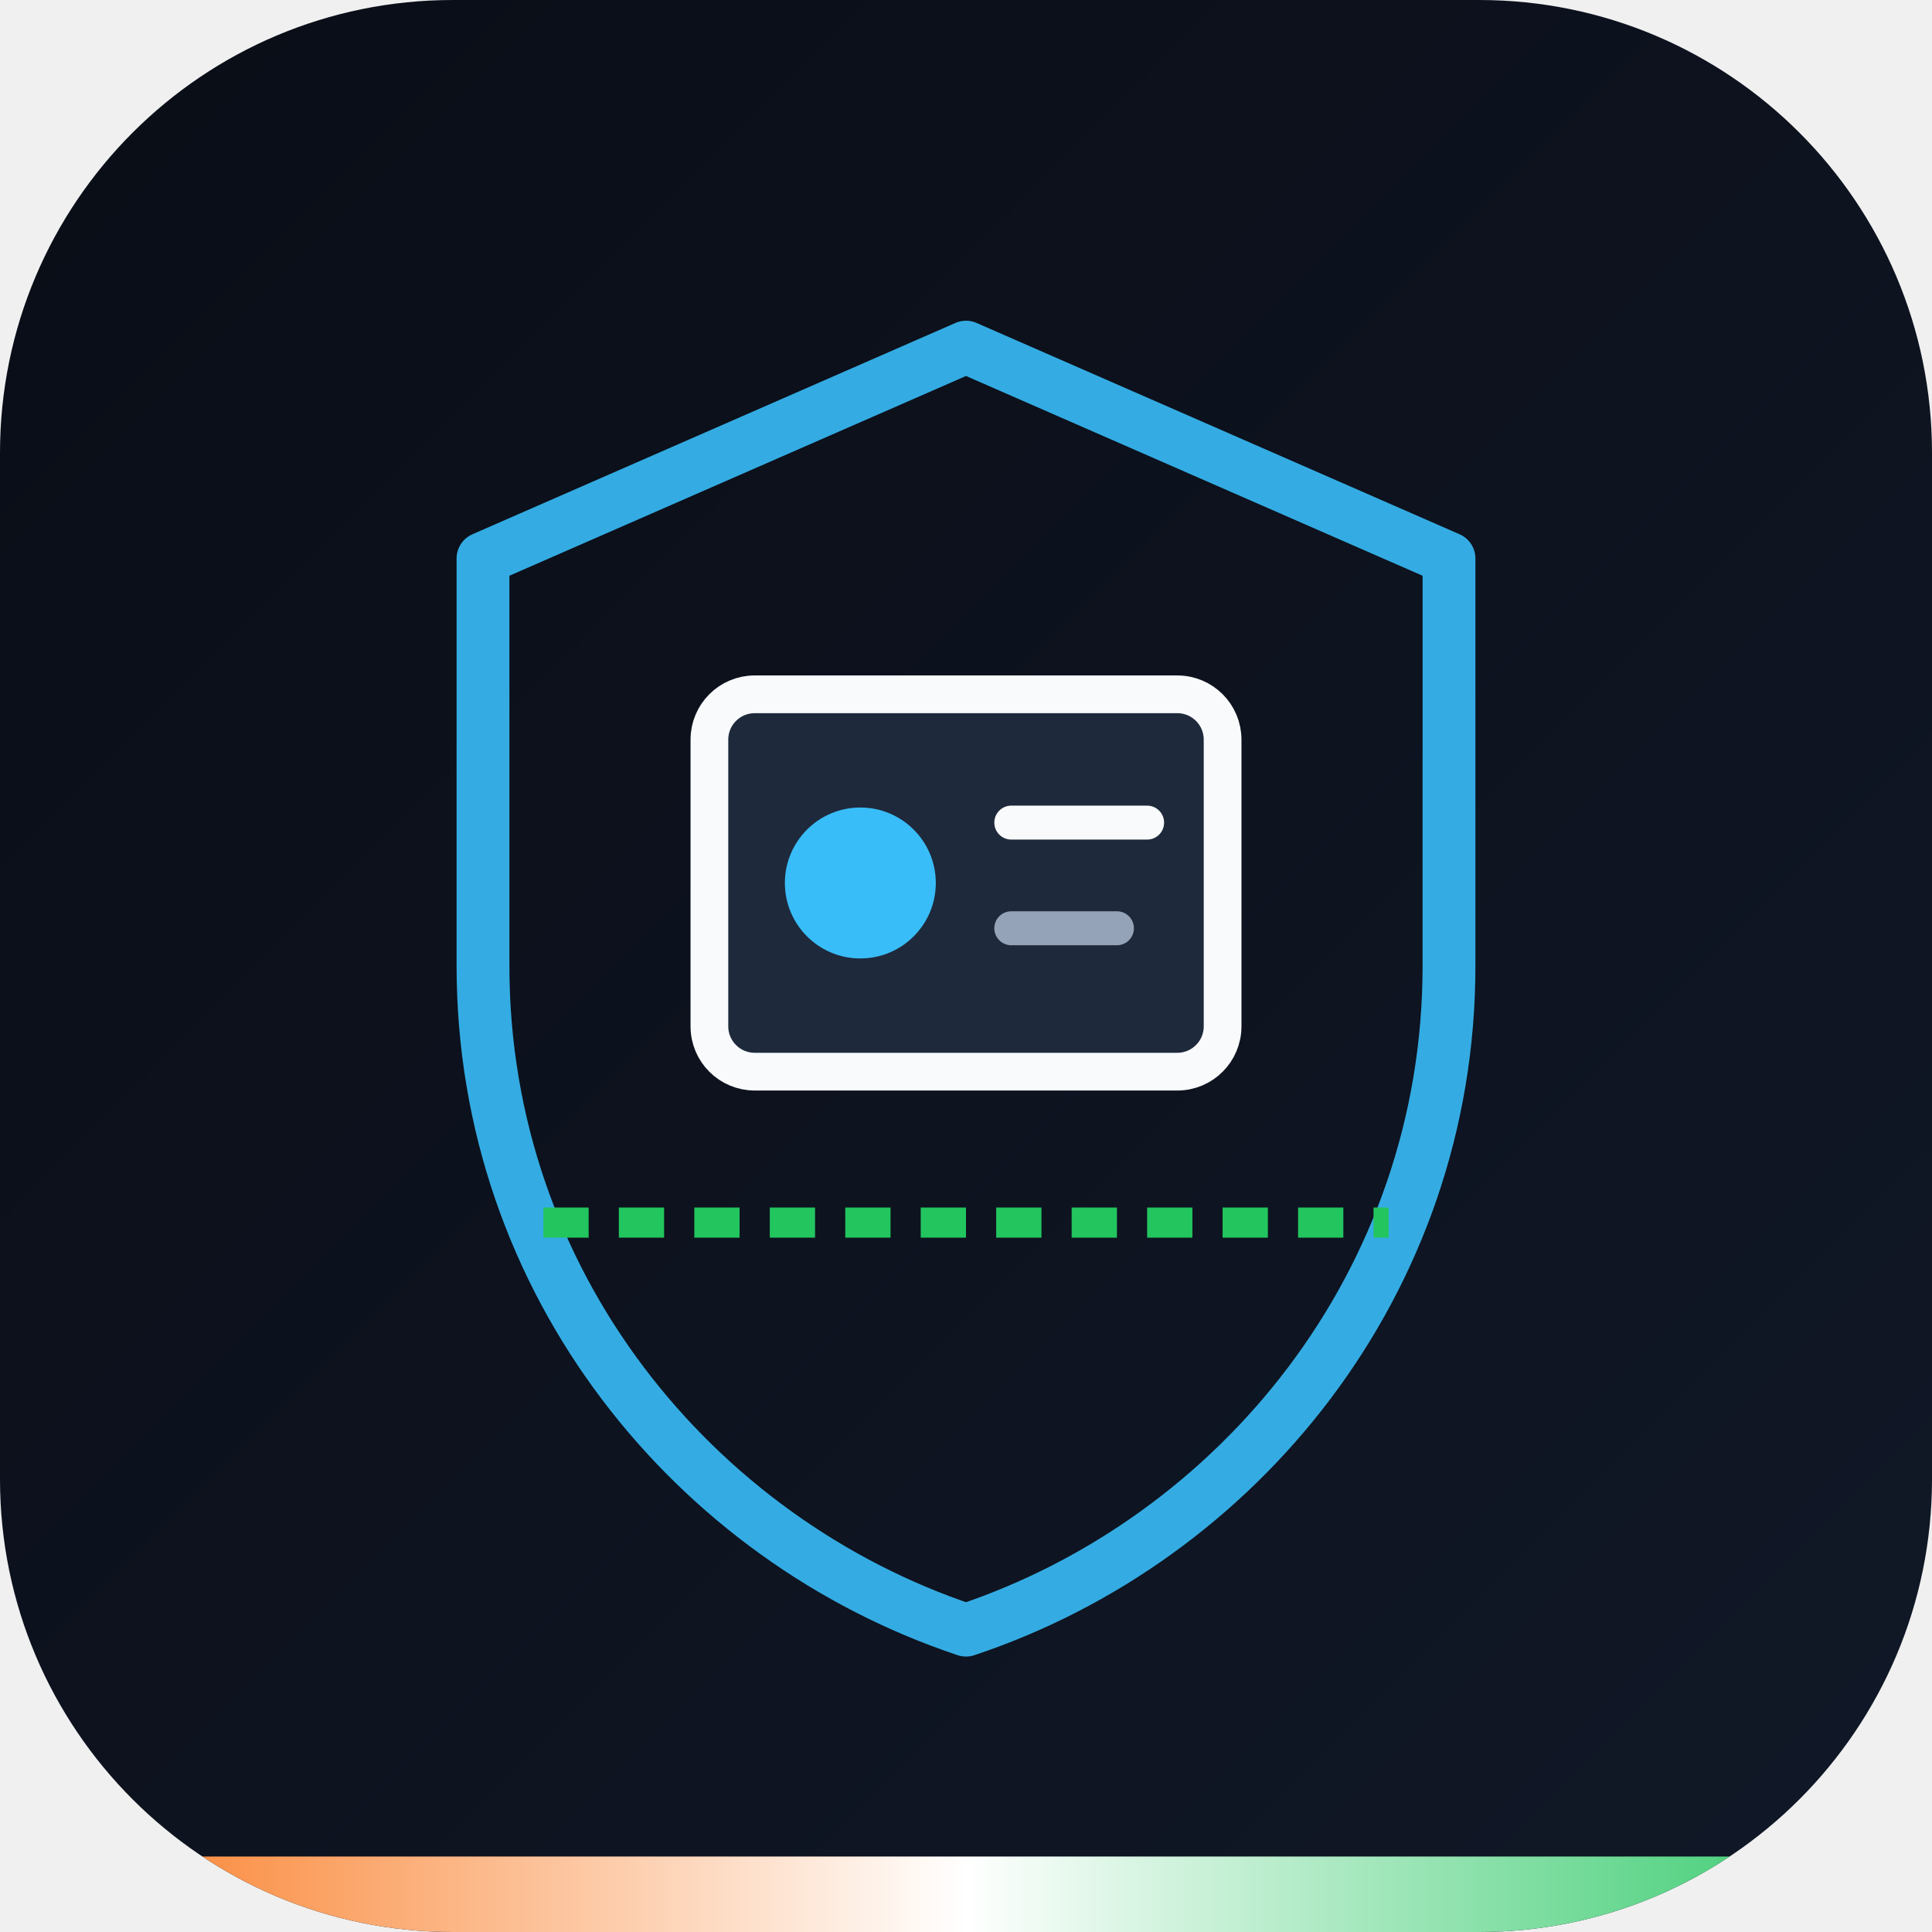
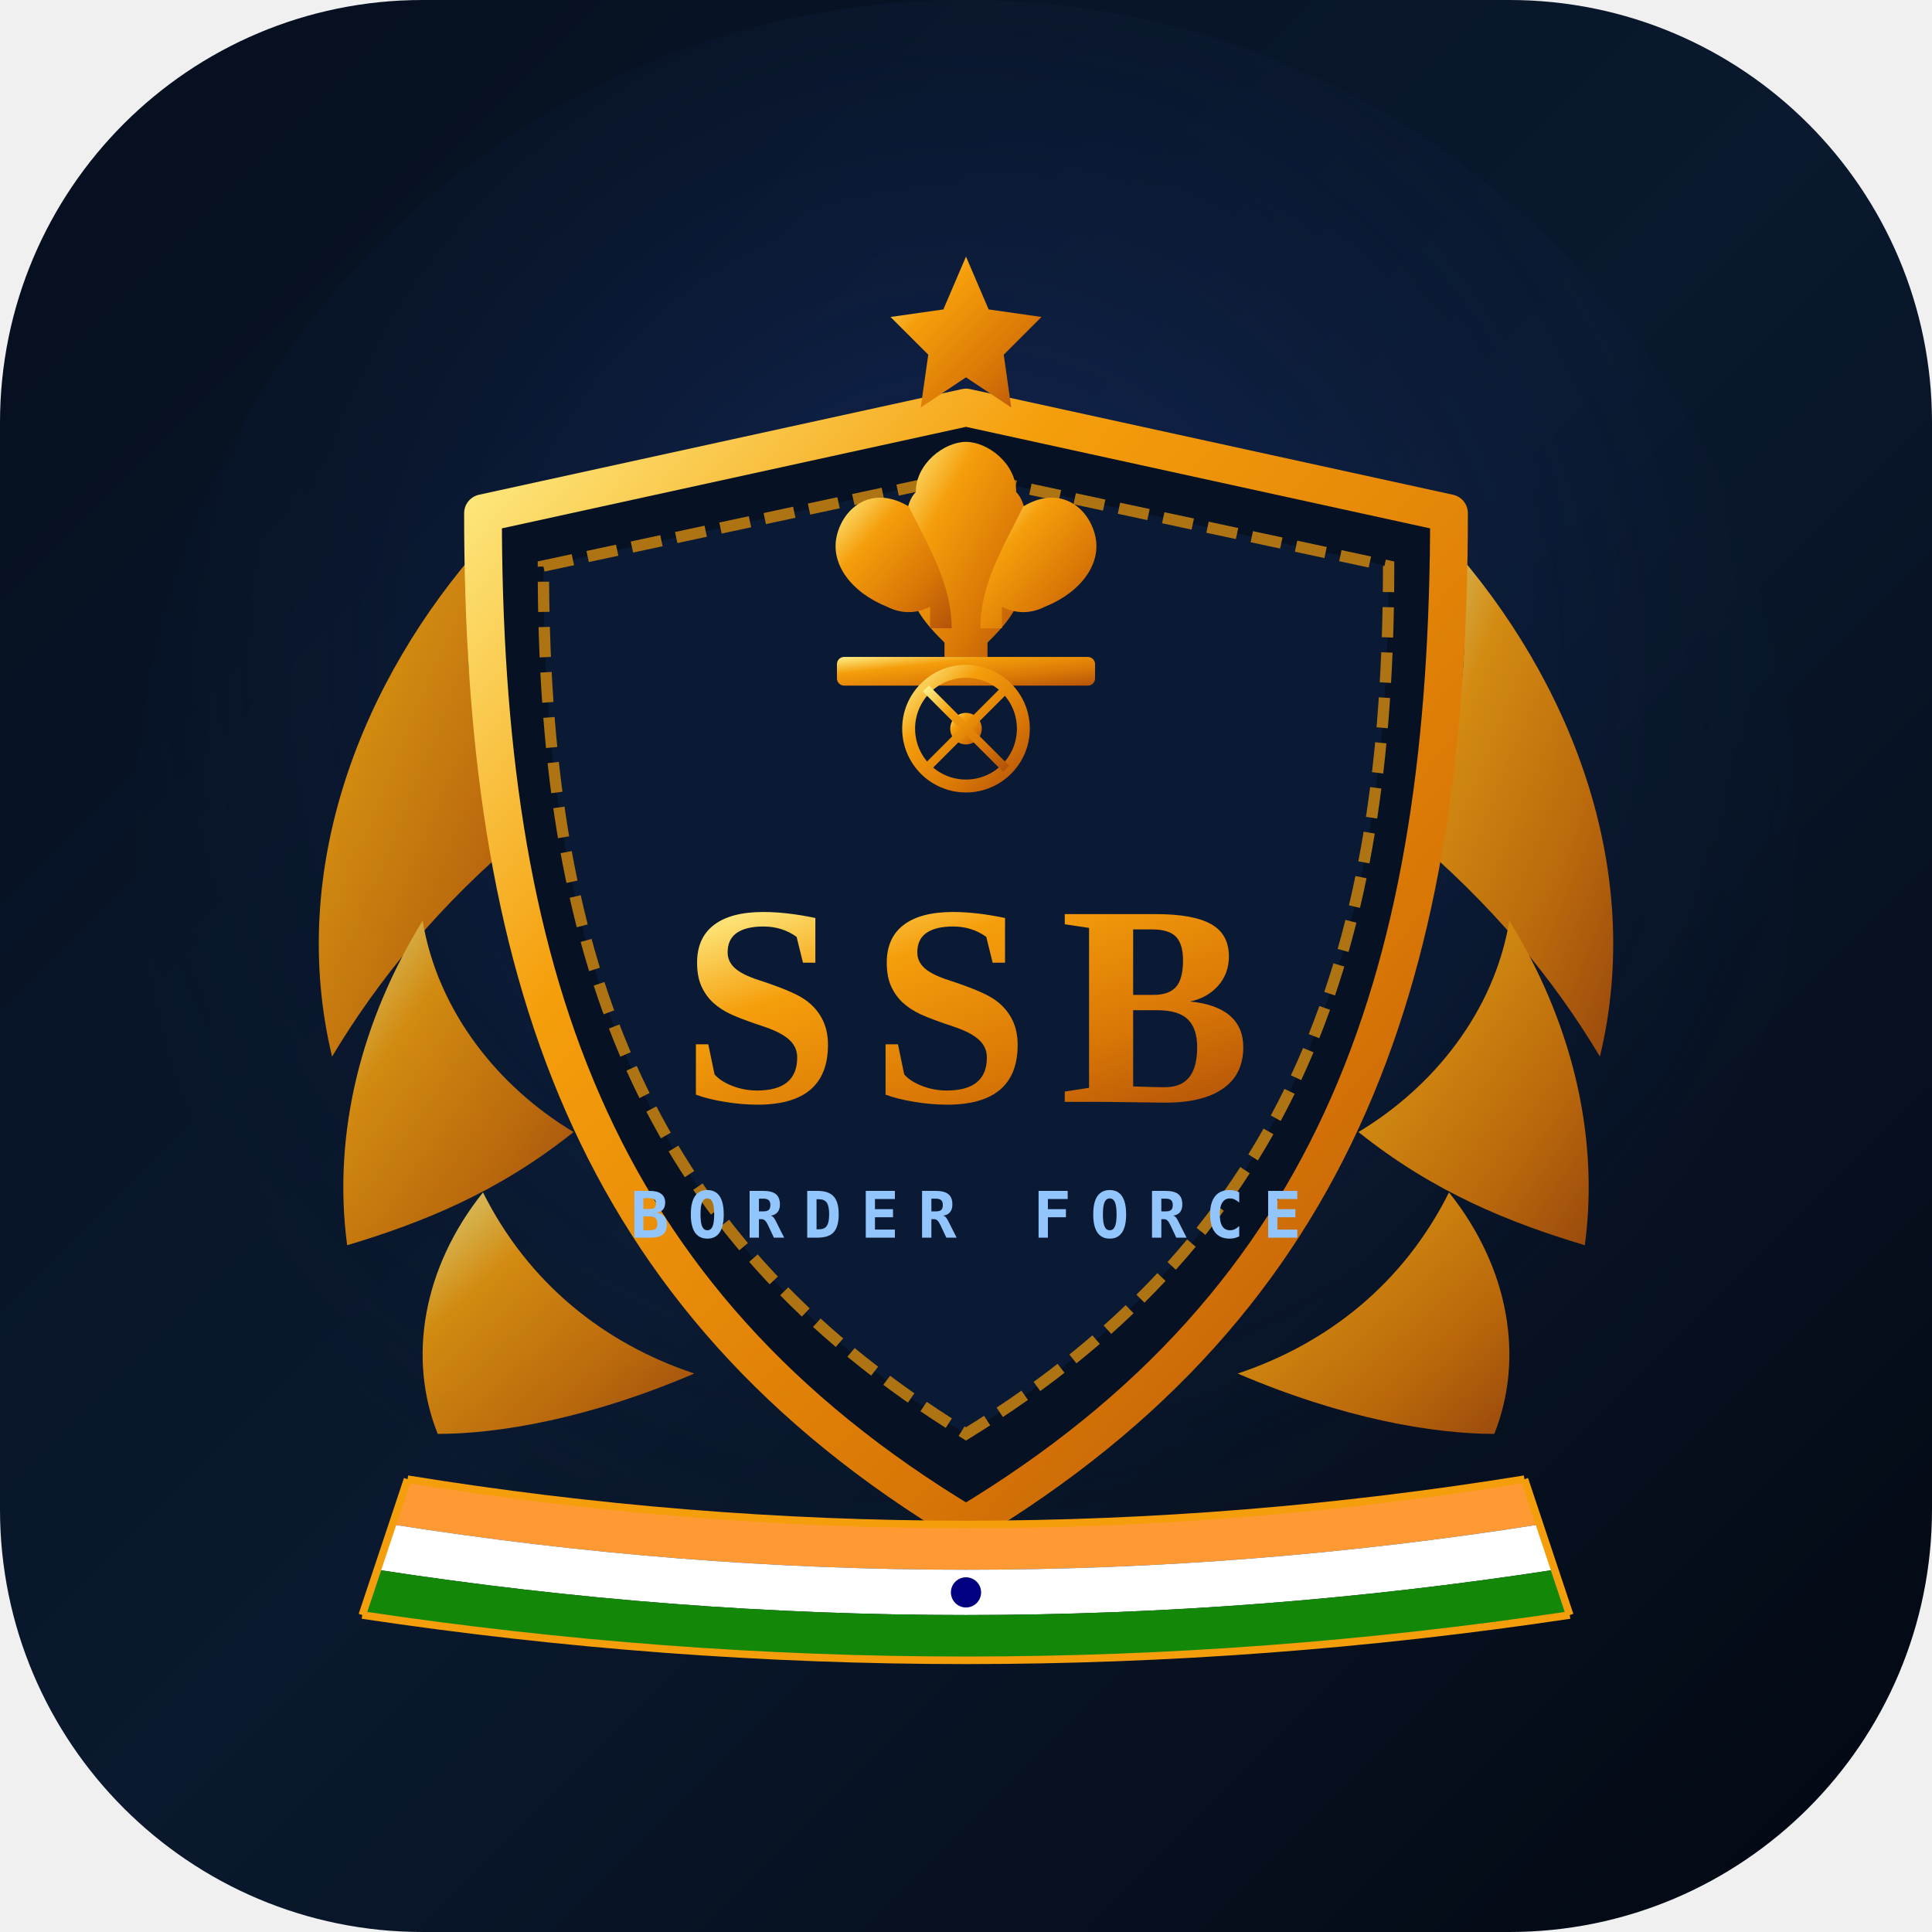
<svg xmlns="http://www.w3.org/2000/svg" viewBox="0 0 256 256" width="256" height="256">
  <defs>
    <clipPath id="squircle-ssb">
-       <rect x="0" y="0" width="256" height="256" rx="60" ry="60" />
+       <rect x="0" y="0" width="256" height="256" rx="56" ry="56" />
    </clipPath>
-     <linearGradient id="ssb-bg" x1="0%" y1="0%" x2="100%" y2="100%">
-       <stop offset="0%" stop-color="#090d16" />
-       <stop offset="100%" stop-color="#111827" />
+     <linearGradient id="gold-grad" x1="0%" y1="0%" x2="100%" y2="100%">
+       <stop offset="0%" stop-color="#fef08a" />
+       <stop offset="30%" stop-color="#f59e0b" />
+       <stop offset="70%" stop-color="#d97706" />
+       <stop offset="100%" stop-color="#b45309" />
    </linearGradient>
-     <linearGradient id="ssb-accent" x1="0%" y1="0%" x2="100%" y2="0%">
-       <stop offset="0%" stop-color="#f97316" />
-       <stop offset="50%" stop-color="#ffffff" />
-       <stop offset="100%" stop-color="#22c55e" />
+     <linearGradient id="navy-bg" x1="0%" y1="0%" x2="100%" y2="100%">
+       <stop offset="0%" stop-color="#050e1d" />
+       <stop offset="50%" stop-color="#0a192f" />
+       <stop offset="100%" stop-color="#030811" />
    </linearGradient>
+     <radialGradient id="shield-glow" cx="50%" cy="40%" r="60%">
+       <stop offset="0%" stop-color="#1e3a8a" stop-opacity="0.5" />
+       <stop offset="100%" stop-color="#0a192f" stop-opacity="0" />
+     </radialGradient>
  </defs>
  <g clip-path="url(#squircle-ssb)">
-     <rect width="256" height="256" fill="url(#ssb-bg)" />
-     <path d="M128 46 L192 74 V128 C192 170 164 204 128 216 C92 204 64 170 64 128 V74 Z" fill="none" stroke="#38bdf8" stroke-width="7" stroke-linejoin="round" opacity="0.9" />
-     <rect x="94" y="92" width="68" height="50" rx="6" fill="#1e293b" stroke="#f8fafc" stroke-width="5" />
-     <circle cx="114" cy="117" r="10" fill="#38bdf8" />
-     <line x1="134" y1="109" x2="152" y2="109" stroke="#f8fafc" stroke-width="4.5" stroke-linecap="round" />
-     <line x1="134" y1="123" x2="148" y2="123" stroke="#94a3b8" stroke-width="4.5" stroke-linecap="round" />
-     <line x1="72" y1="162" x2="184" y2="162" stroke="#22c55e" stroke-width="4" stroke-dasharray="6 4" />
-     <rect x="0" y="246" width="256" height="10" fill="url(#ssb-accent)" />
+     <rect width="256" height="256" fill="url(#navy-bg)" />
+     <circle cx="128" cy="110" r="110" fill="url(#shield-glow)" />
+     <g fill="url(#gold-grad)" opacity="0.85">
+       <path d="M 44 140 C 38 115 48 90 64 72 C 60 84 62 100 70 110 C 58 120 50 130 44 140 Z" />
+       <path d="M 46 165 C 44 150 48 135 56 122 C 58 134 66 144 76 150 C 66 158 56 162 46 165 Z" />
+       <path d="M 58 190 C 54 180 56 168 64 158 C 70 170 80 178 92 182 C 78 188 66 190 58 190 Z" />
+       <path d="M 212 140 C 218 115 208 90 192 72 C 196 84 194 100 186 110 C 198 120 206 130 212 140 Z" />
+       <path d="M 210 165 C 212 150 208 135 200 122 C 198 134 190 144 180 150 C 190 158 200 162 210 165 Z" />
+       <path d="M 198 190 C 202 180 200 168 192 158 C 186 170 176 178 164 182 C 178 188 190 190 198 190 Z" />
+     </g>
+     <path d="M 64 68 C 64 68 128 54 128 54 C 128 54 192 68 192 68 C 192 128 178 172 128 202 C 78 172 64 128 64 68 Z" fill="#061224" stroke="url(#gold-grad)" stroke-width="5" stroke-linejoin="round" />
+     <path d="M 72 75 C 72 75 128 63 128 63 C 128 63 184 75 184 75 C 184 125 172 163 128 190 C 84 163 72 125 72 75 Z" fill="#0b1e3b" stroke="#f59e0b" stroke-width="1.5" stroke-dasharray="4 2" opacity="0.7" />
+     <g transform="translate(128, 88) scale(0.95)">
+       <path d="M -7 -24 C -7 -28 -3 -31 0 -31 C 3 -31 7 -28 7 -24 C 9 -22 9 -16 7 -12 C 9 -9 5 -5 3 -3 L 3 -1 L -3 -1 L -3 -3 C -5 -5 -9 -9 -7 -12 C -9 -16 -9 -22 -7 -24 Z" fill="url(#gold-grad)" />
+       <path d="M -8 -22 C -13 -25 -17 -22 -18 -18 C -19 -14 -16 -10 -11 -8 C -9 -7 -7 -7 -5 -8 L -5 -5 L -2 -5 C -2 -11 -5 -16 -8 -22 Z" fill="url(#gold-grad)" />
+       <path d="M 8 -22 C 13 -25 17 -22 18 -18 C 19 -14 16 -10 11 -8 C 9 -7 7 -7 5 -8 L 5 -5 L 2 -5 C 2 -11 5 -16 8 -22 Z" fill="url(#gold-grad)" />
+       <rect x="-18" y="-1" width="36" height="4" rx="1" fill="url(#gold-grad)" />
+       <circle cx="0" cy="9" r="8" fill="none" stroke="url(#gold-grad)" stroke-width="1.8" />
+       <circle cx="0" cy="9" r="2.2" fill="url(#gold-grad)" />
+       <line x1="0" y1="1" x2="0" y2="17" stroke="url(#gold-grad)" stroke-width="1.2" />
+       <line x1="-8" y1="9" x2="8" y2="9" stroke="url(#gold-grad)" stroke-width="1.2" />
+       <line x1="-5.6" y1="3.4" x2="5.6" y2="14.6" stroke="url(#gold-grad)" stroke-width="1.2" />
+       <line x1="-5.6" y1="14.6" x2="5.6" y2="3.4" stroke="url(#gold-grad)" stroke-width="1.2" />
+     </g>
+     <text x="128" y="146" font-family="'Times New Roman', Times, 'Cinzel', Georgia, serif" font-size="38" font-weight="900" fill="url(#gold-grad)" text-anchor="middle" letter-spacing="4">SSB</text>
+     <text x="128" y="164" font-family="'JetBrains Mono', monospace" font-size="8.5" font-weight="700" fill="#93c5fd" text-anchor="middle" letter-spacing="2.5">BORDER FORCE</text>
+     <g transform="translate(0, 186)">
+       <path d="M 54 10 Q 128 22 202 10 L 204 16 Q 128 28 52 16 Z" fill="#FF9933" />
+       <path d="M 52 16 Q 128 28 204 16 L 206 22 Q 128 34 50 22 Z" fill="#FFFFFF" />
+       <circle cx="128" cy="25" r="2" fill="#000080" />
+       <path d="M 50 22 Q 128 34 206 22 L 208 28 Q 128 40 48 28 Z" fill="#138808" />
+       <path d="M 54 10 Q 128 22 202 10" stroke="#f59e0b" stroke-width="1" fill="none" />
+       <path d="M 48 28 Q 128 40 208 28" stroke="#f59e0b" stroke-width="1" fill="none" />
+       <line x1="54" y1="10" x2="48" y2="28" stroke="#f59e0b" stroke-width="1" />
+       <line x1="202" y1="10" x2="208" y2="28" stroke="#f59e0b" stroke-width="1" />
+     </g>
+     <polygon points="128,34 131,41 138,42 133,47 134,54 128,50 122,54 123,47 118,42 125,41" fill="url(#gold-grad)" />
  </g>
</svg>
